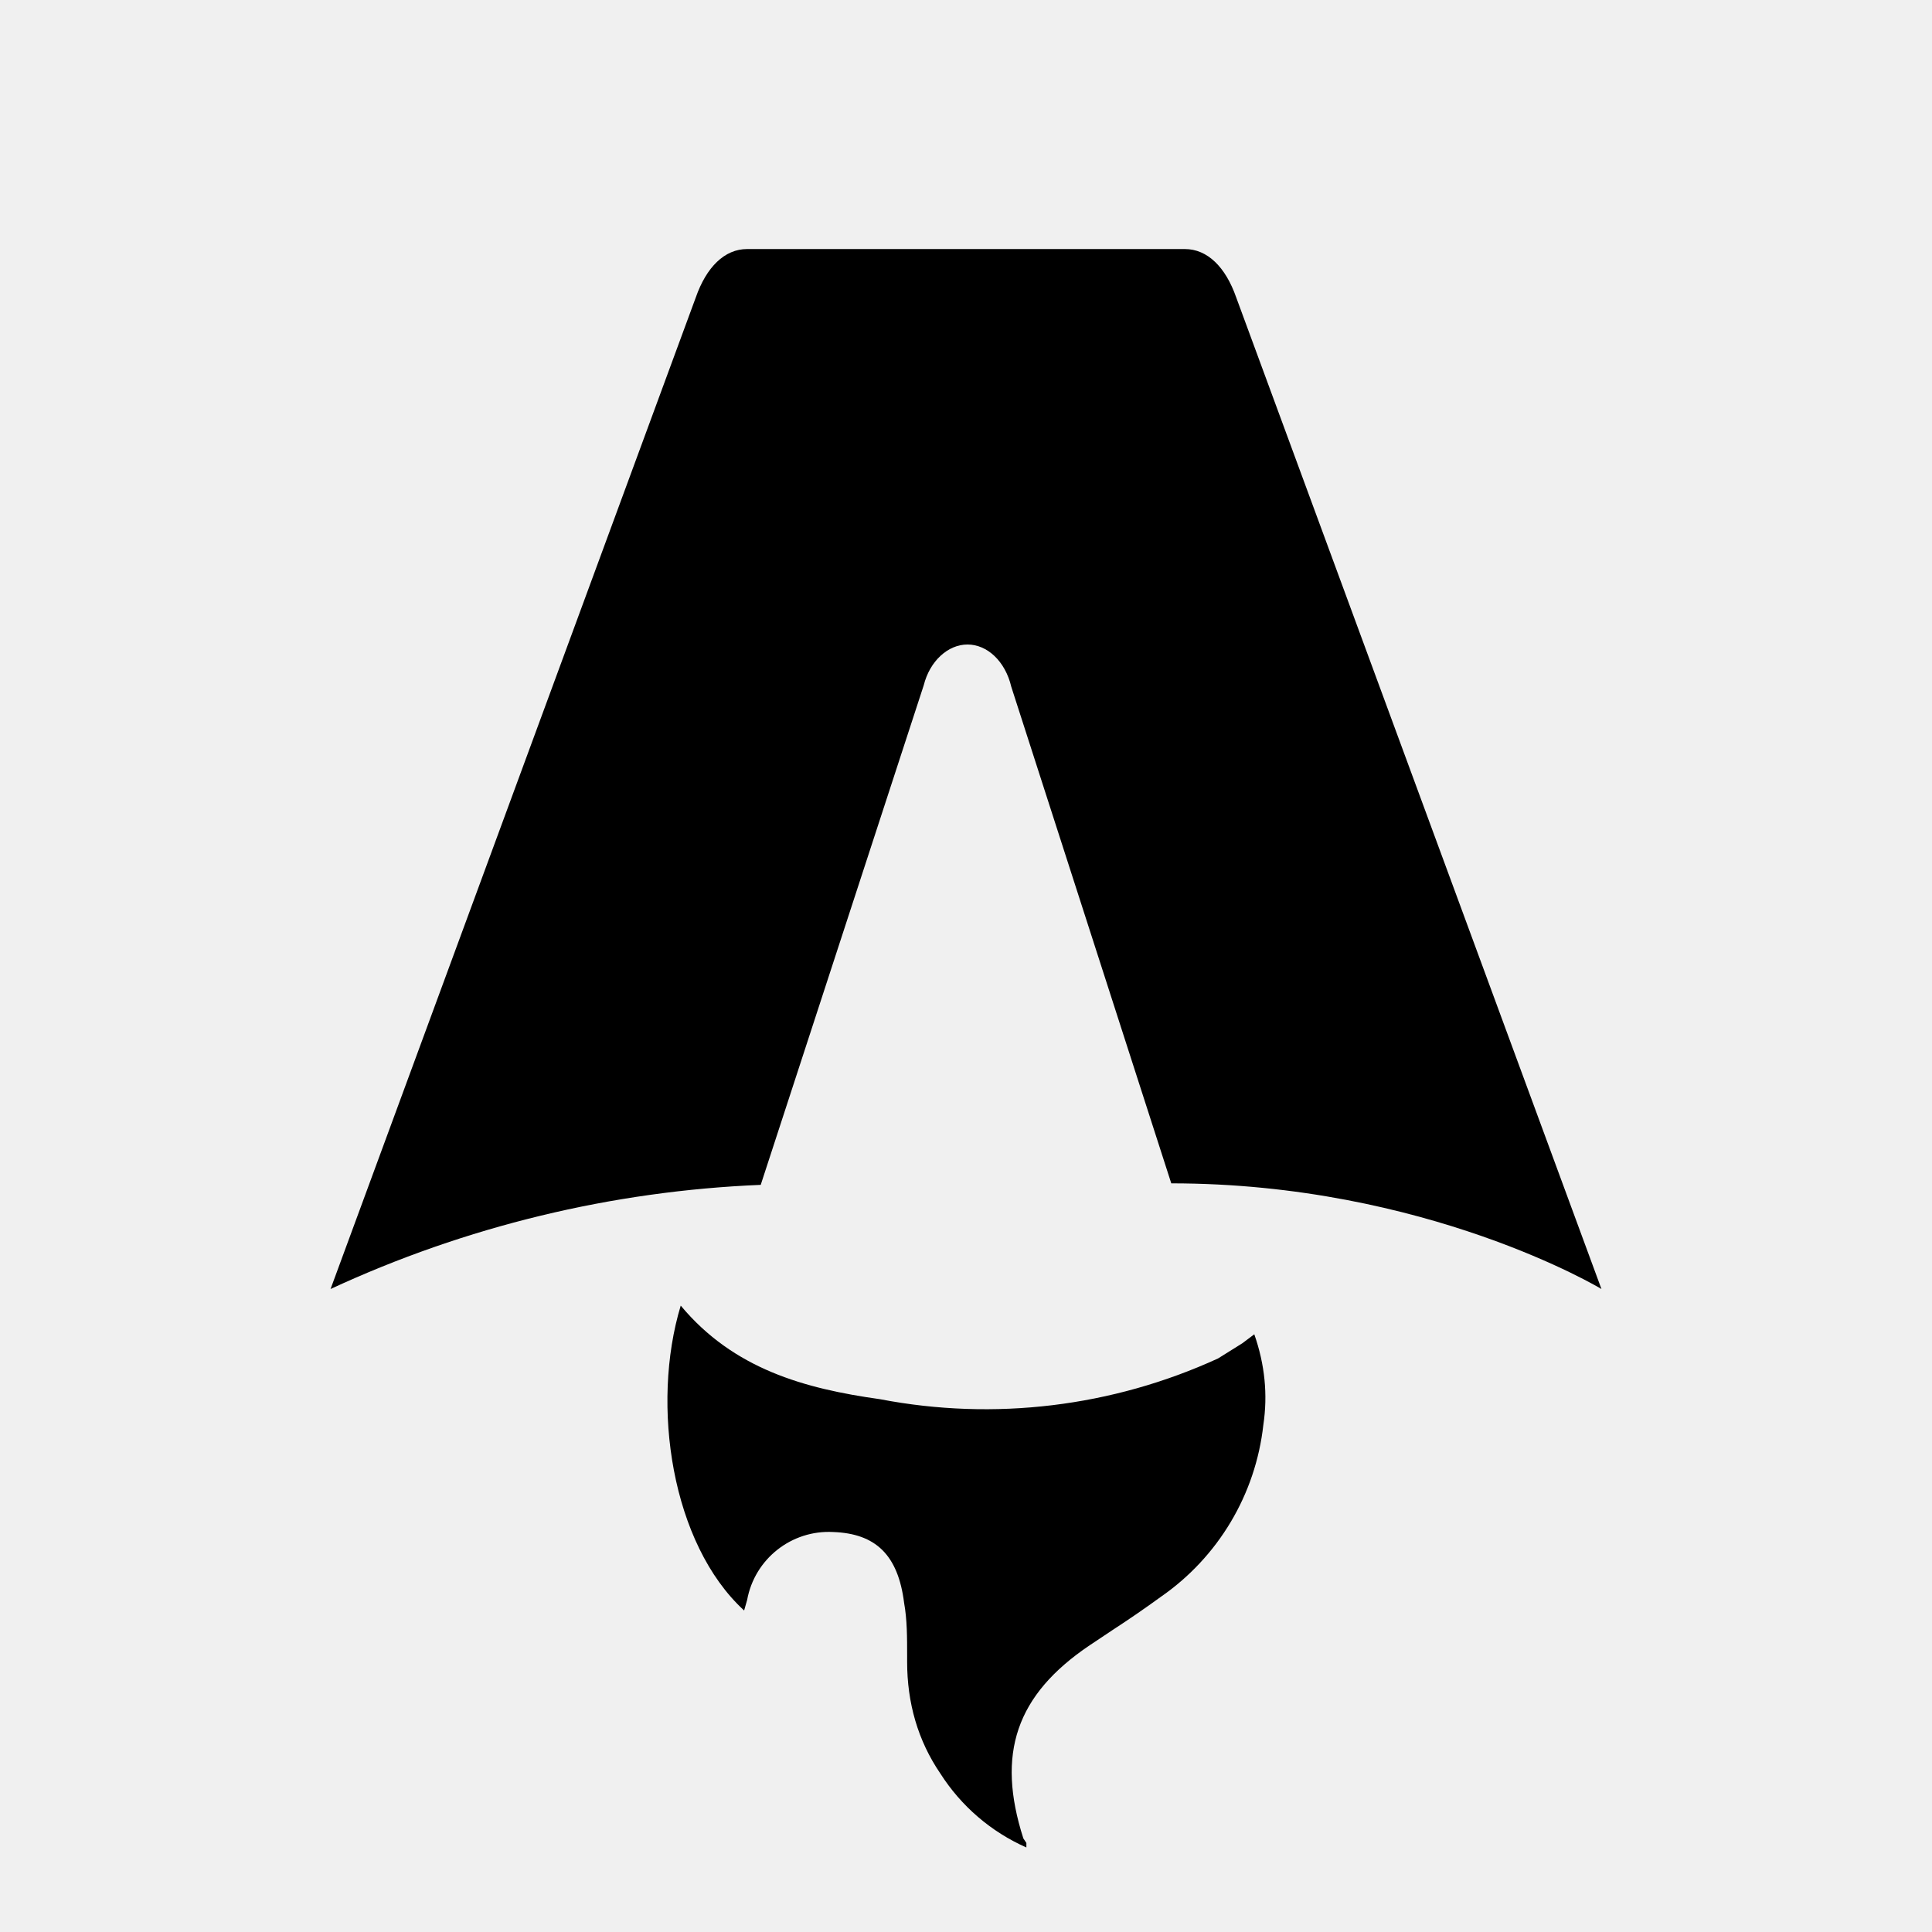
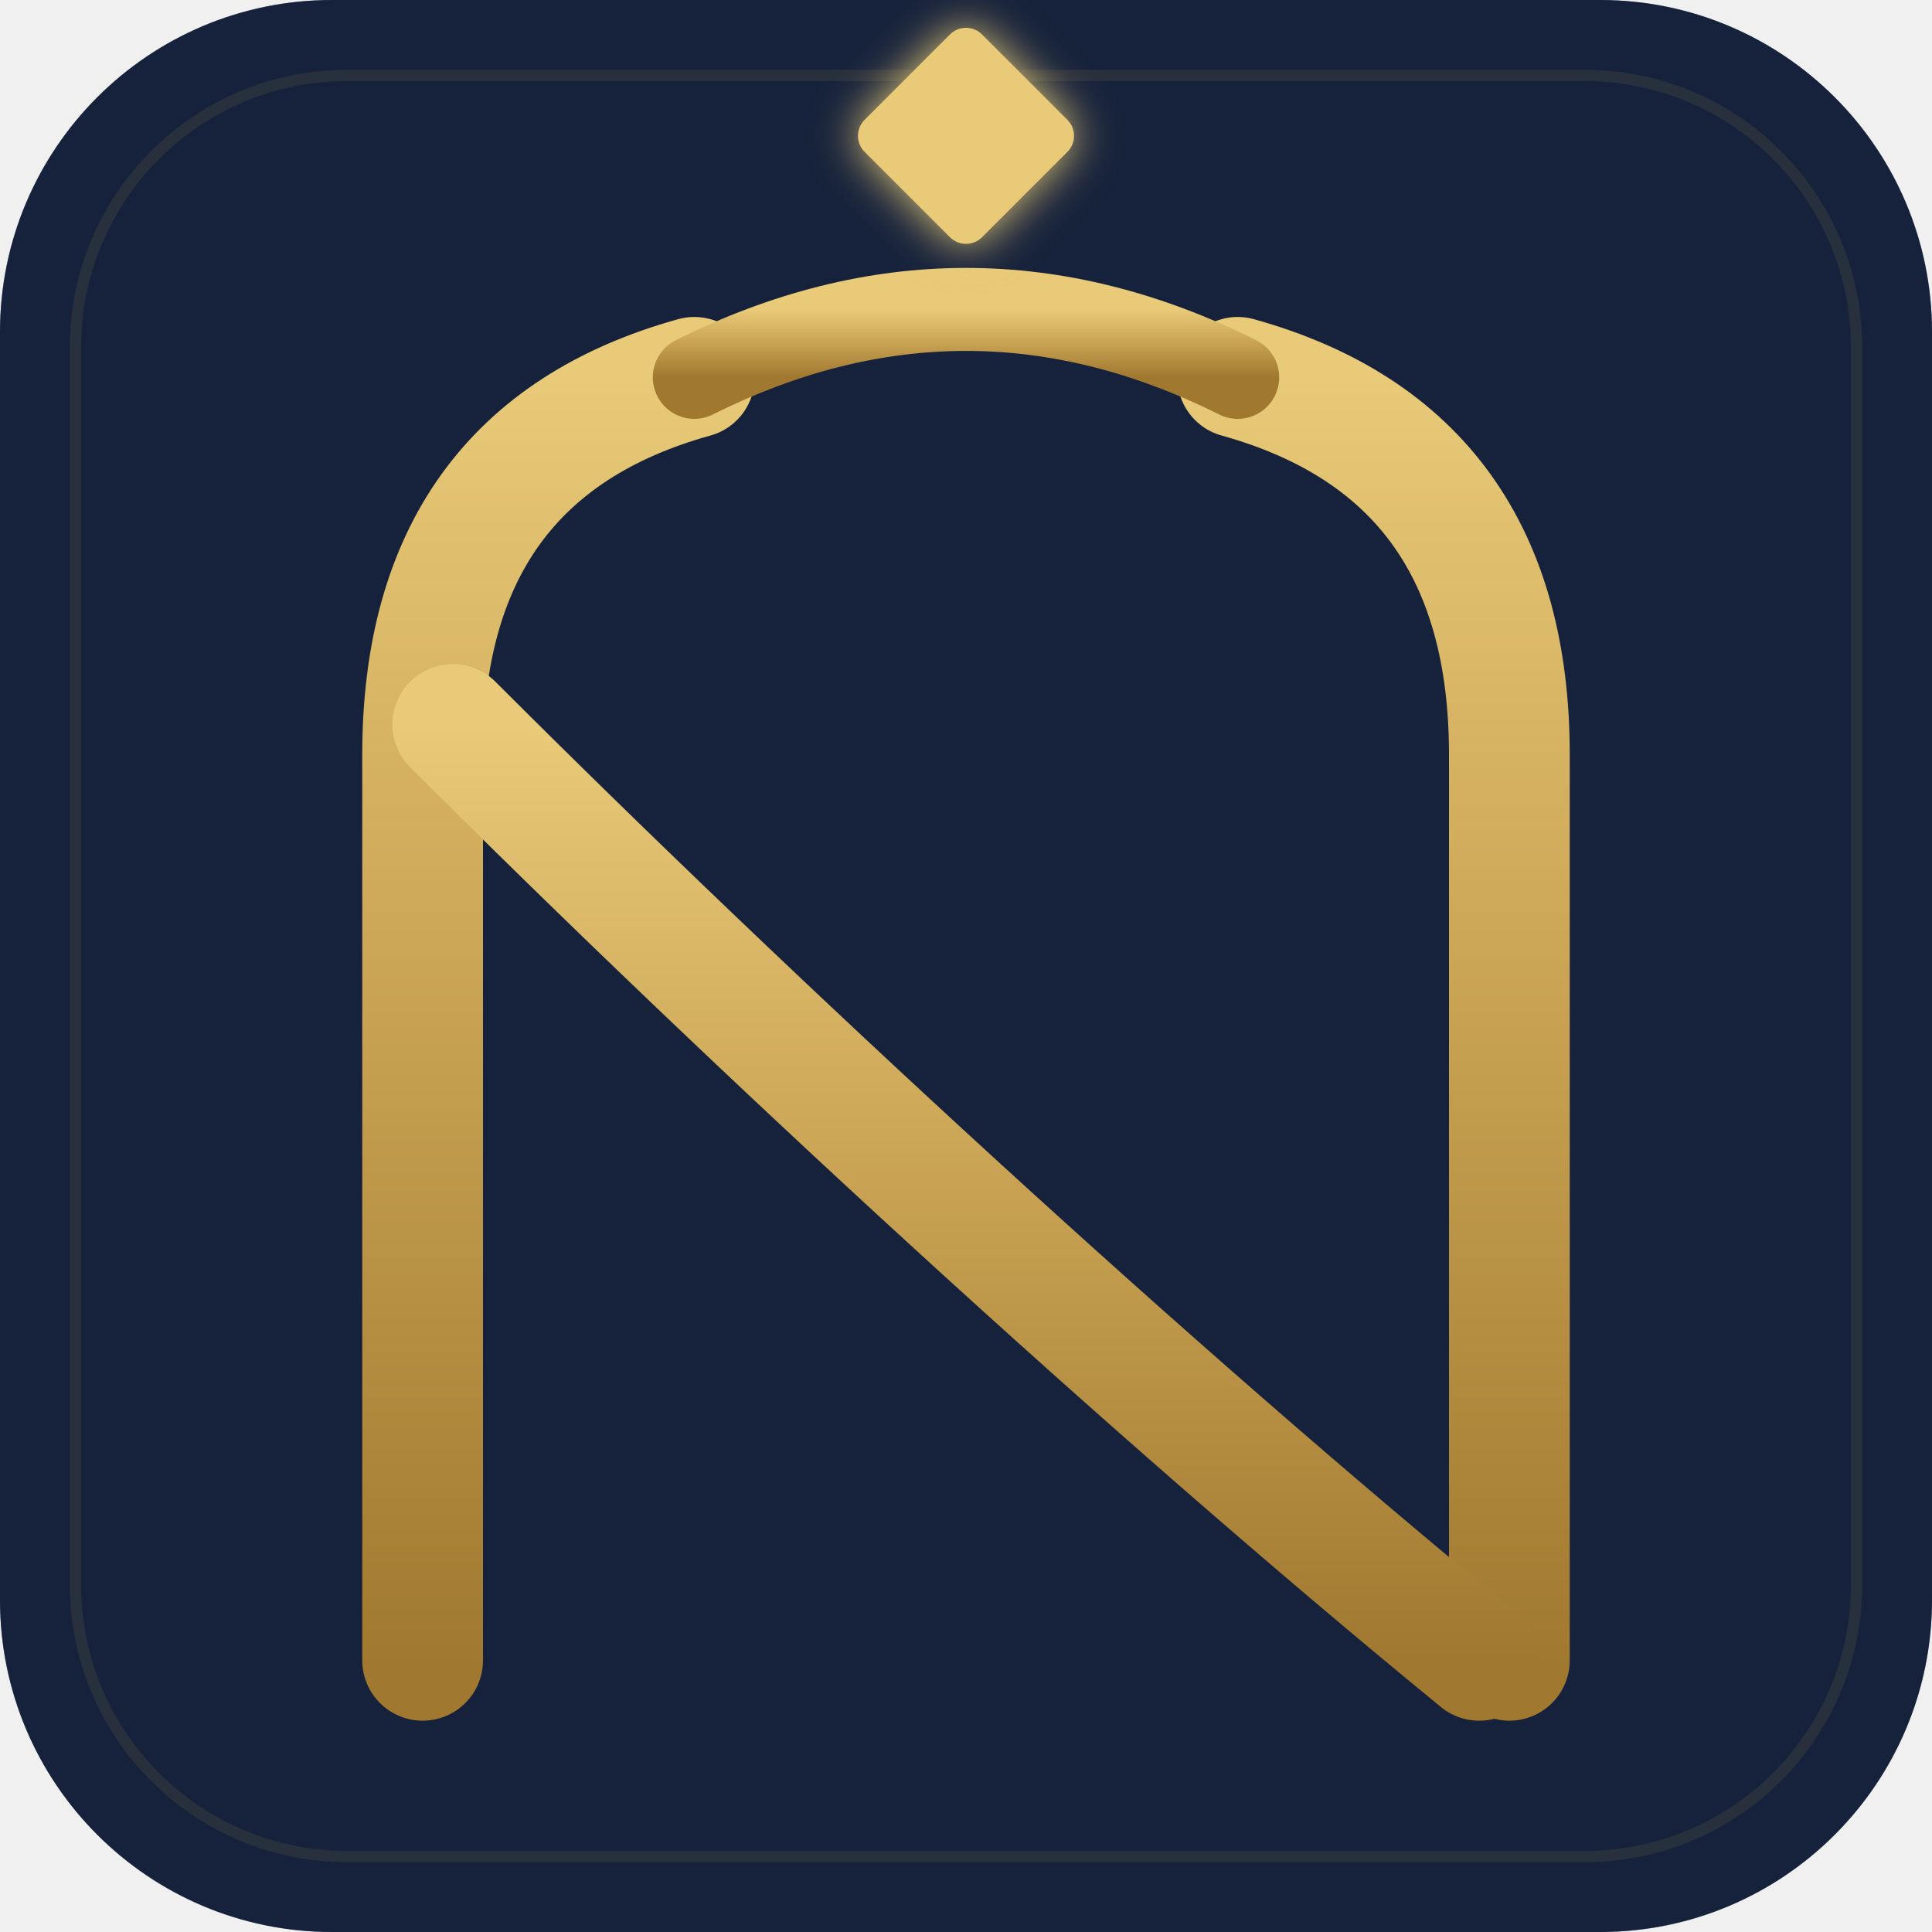
- <svg xmlns="http://www.w3.org/2000/svg" fill="none" viewBox="0 0 128 128">
-   <path d="M50.4 78.5a75.1 75.1 0 0 0-28.5 6.9l24.2-65.7c.7-2 1.9-3.2 3.4-3.2h29c1.5 0 2.7 1.2 3.4 3.2l24.2 65.7s-11.6-7-28.5-7L67 45.5c-.4-1.7-1.6-2.8-2.9-2.8-1.3 0-2.5 1.1-2.9 2.7L50.4 78.5Zm-1.1 28.2Zm-4.2-20.2c-2 6.6-.6 15.8 4.2 20.2a17.5 17.5 0 0 1 .2-.7 5.5 5.5 0 0 1 5.7-4.5c2.8.1 4.3 1.5 4.7 4.7.2 1.1.2 2.3.2 3.5v.4c0 2.7.7 5.2 2.2 7.4a13 13 0 0 0 5.7 4.9v-.3l-.2-.3c-1.8-5.6-.5-9.5 4.4-12.8l1.5-1a73 73 0 0 0 3.2-2.2 16 16 0 0 0 6.8-11.4c.3-2 .1-4-.6-6l-.8.6-1.6 1a37 37 0 0 1-22.4 2.7c-5-.7-9.7-2-13.2-6.2Z" />
-   <style>
-         path { fill: #000; }
-         @media (prefers-color-scheme: dark) {
-             path { fill: #FFF; }
-         }
-     </style>
+ <svg xmlns="http://www.w3.org/2000/svg" viewBox="0 0 128 128">
+   <defs>
+     <linearGradient id="gold" x1="0" y1="0" x2="0" y2="1">
+       <stop offset="0%" stop-color="#E8CA78" />
+       <stop offset="50%" stop-color="#C8A252" />
+       <stop offset="100%" stop-color="#A07830" />
+     </linearGradient>
+     <filter id="glow">
+       <feGaussianBlur stdDeviation="1.5" result="blur" />
+       <feMerge>
+         <feMergeNode in="blur" />
+         <feMergeNode in="SourceGraphic" />
+       </feMerge>
+     </filter>
+     <filter id="inner-depth">
+       <feGaussianBlur in="SourceAlpha" stdDeviation="3" result="blur" />
+       <feOffset dx="0" dy="1" />
+       <feComposite in2="SourceAlpha" operator="arithmetic" k2="-1" k3="1" />
+       <feFlood flood-color="#1a3050" flood-opacity="0.4" />
+       <feComposite in2="SourceGraphic" operator="in" />
+       <feMerge>
+         <feMergeNode in="SourceGraphic" />
+         <feMergeNode />
+       </feMerge>
+     </filter>
+   </defs>
+   <rect width="128" height="128" rx="22" fill="#0A1626" filter="url(#inner-depth)" />
+   <rect x="5" y="5" width="118" height="118" rx="18" fill="none" stroke="rgba(200,162,82,0.10)" stroke-width="0.75" />
+   <path d="M 28 110 L 28 50 Q 28 30 46 25" fill="none" stroke="url(#gold)" stroke-width="8" stroke-linecap="round" />
+   <path d="M 100 110 L 100 50 Q 100 30 82 25" fill="none" stroke="url(#gold)" stroke-width="8" stroke-linecap="round" />
+   <path d="M 46 25 Q 64 16 82 25" fill="none" stroke="url(#gold)" stroke-width="5.5" stroke-linecap="round" />
+   <path d="M 30 48 C 50 68, 76 92, 98 110" fill="none" stroke="url(#gold)" stroke-width="8" stroke-linecap="round" />
+   <g filter="url(#glow)">
+     <rect x="58.5" y="3.5" width="11" height="11" rx="1.5" transform="rotate(45 64 9)" fill="#E8CA78" />
+   </g>
</svg>
